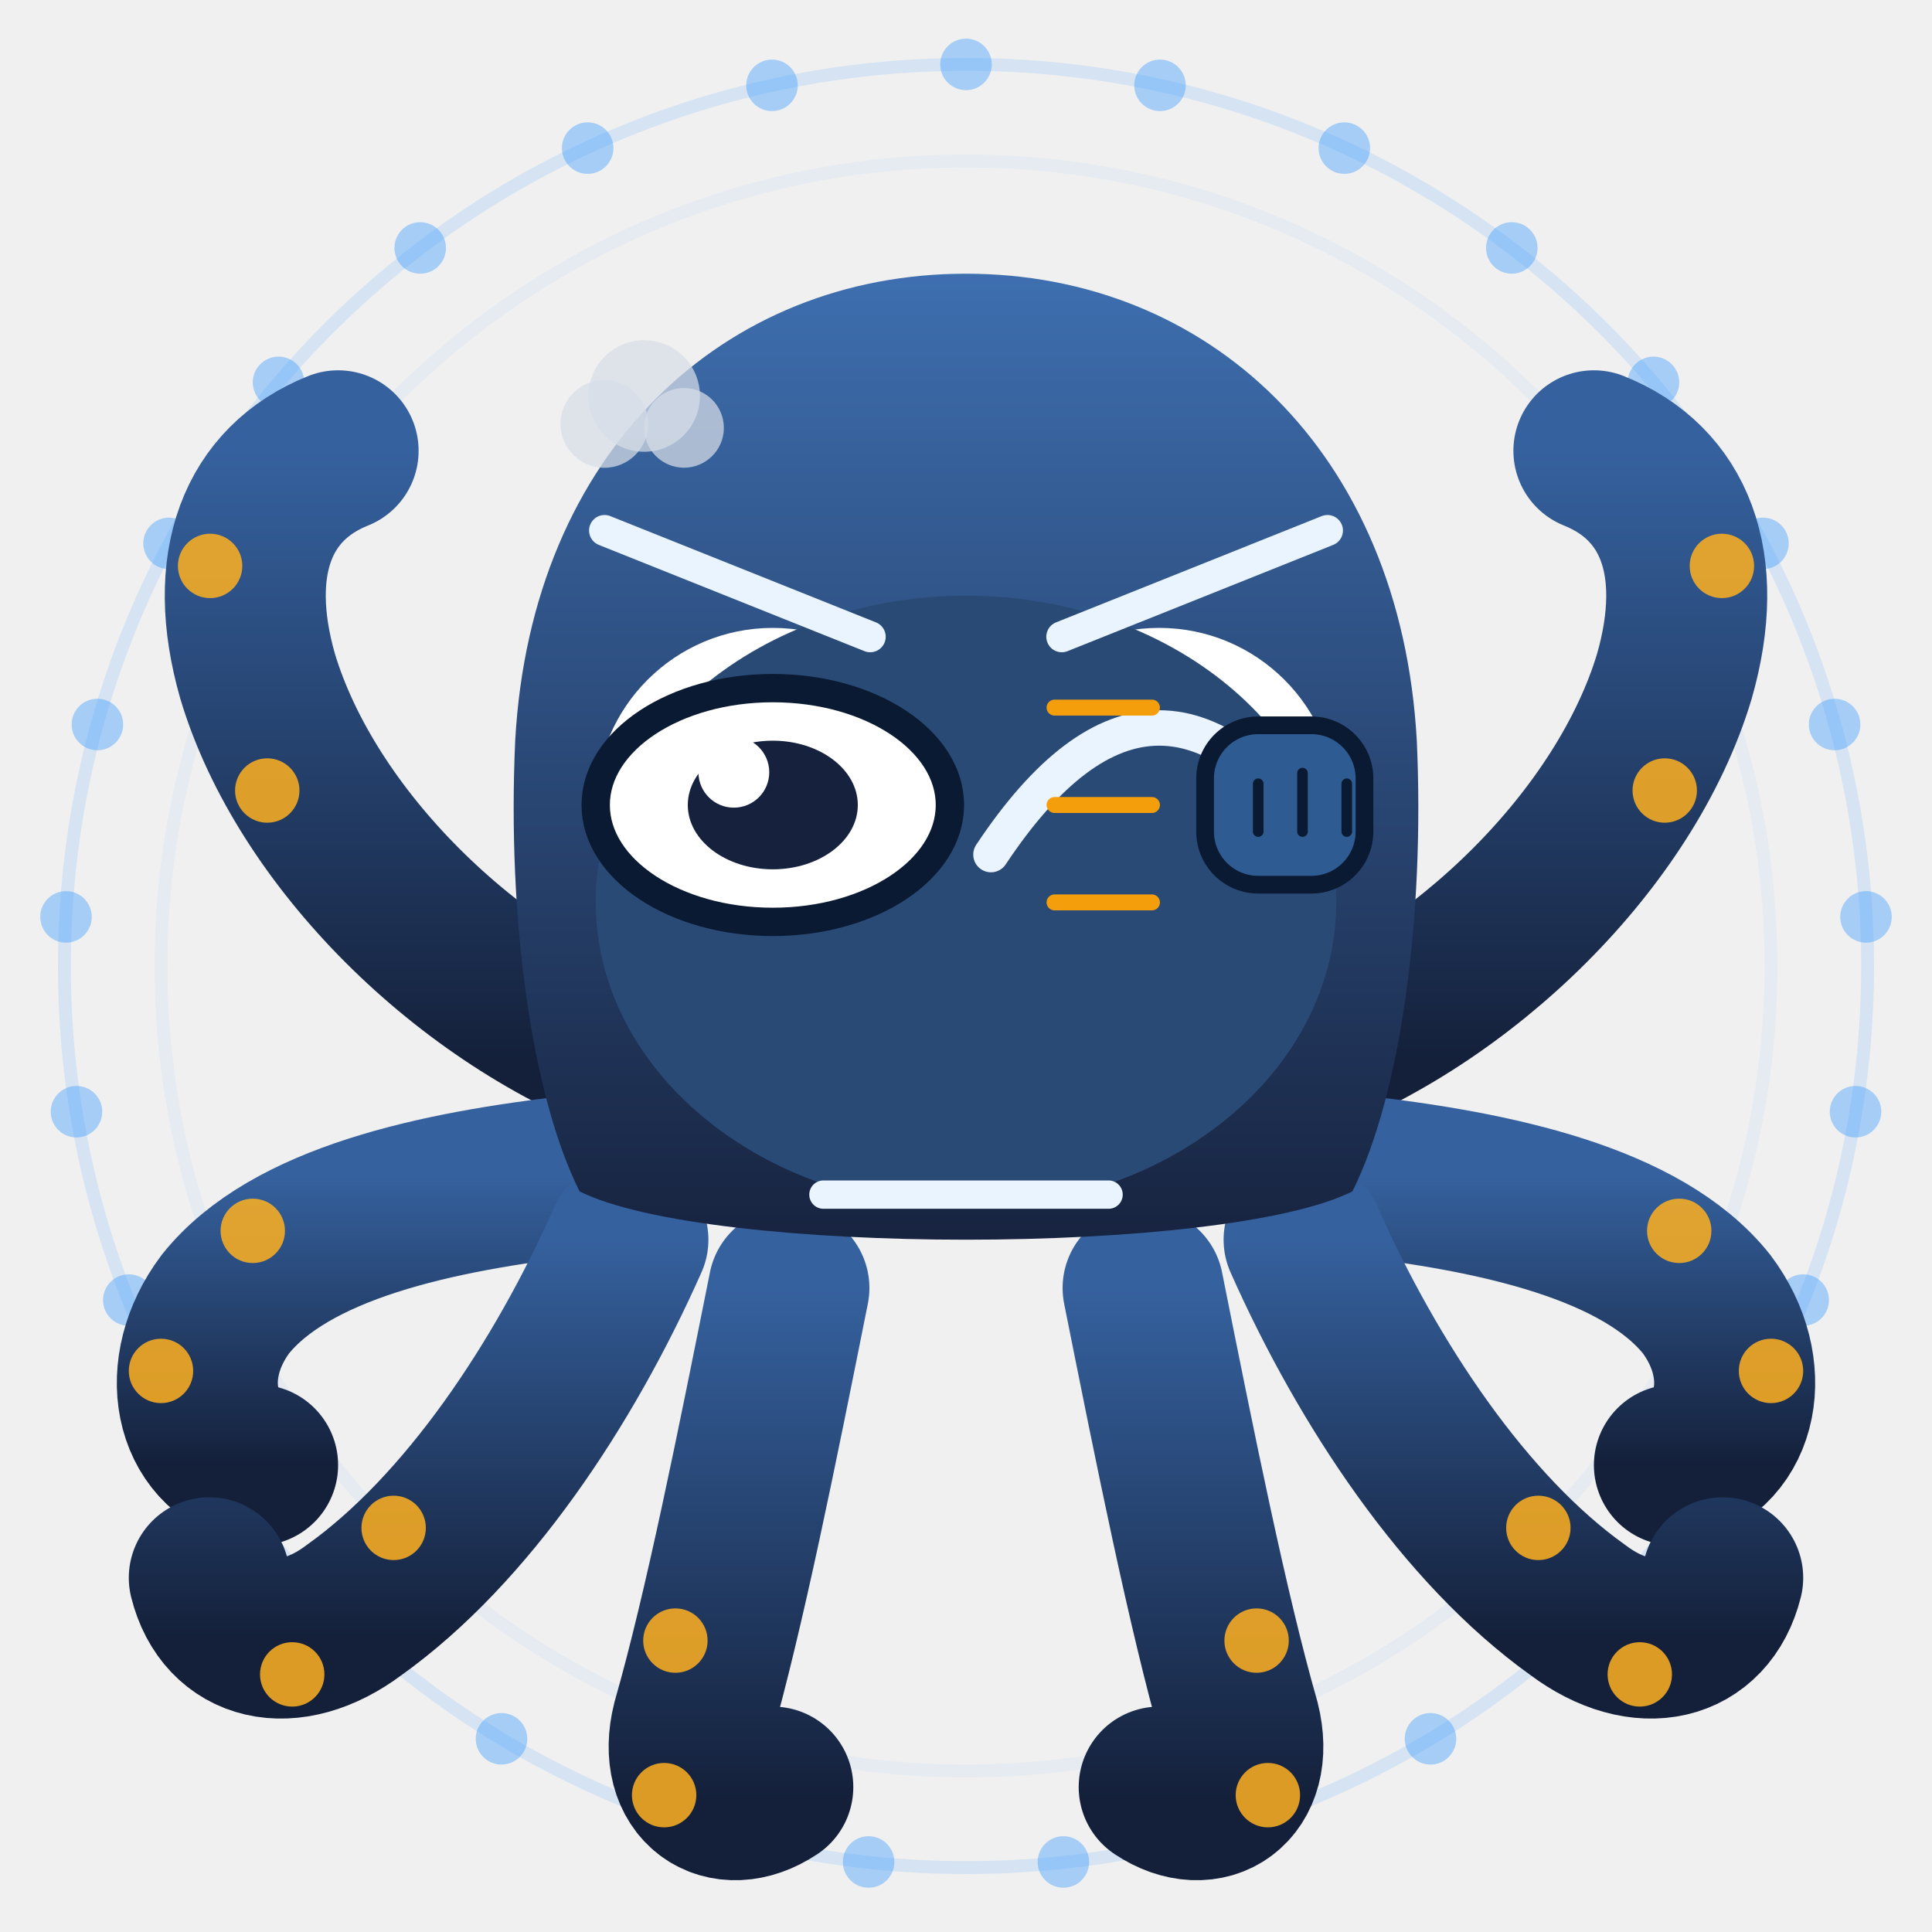
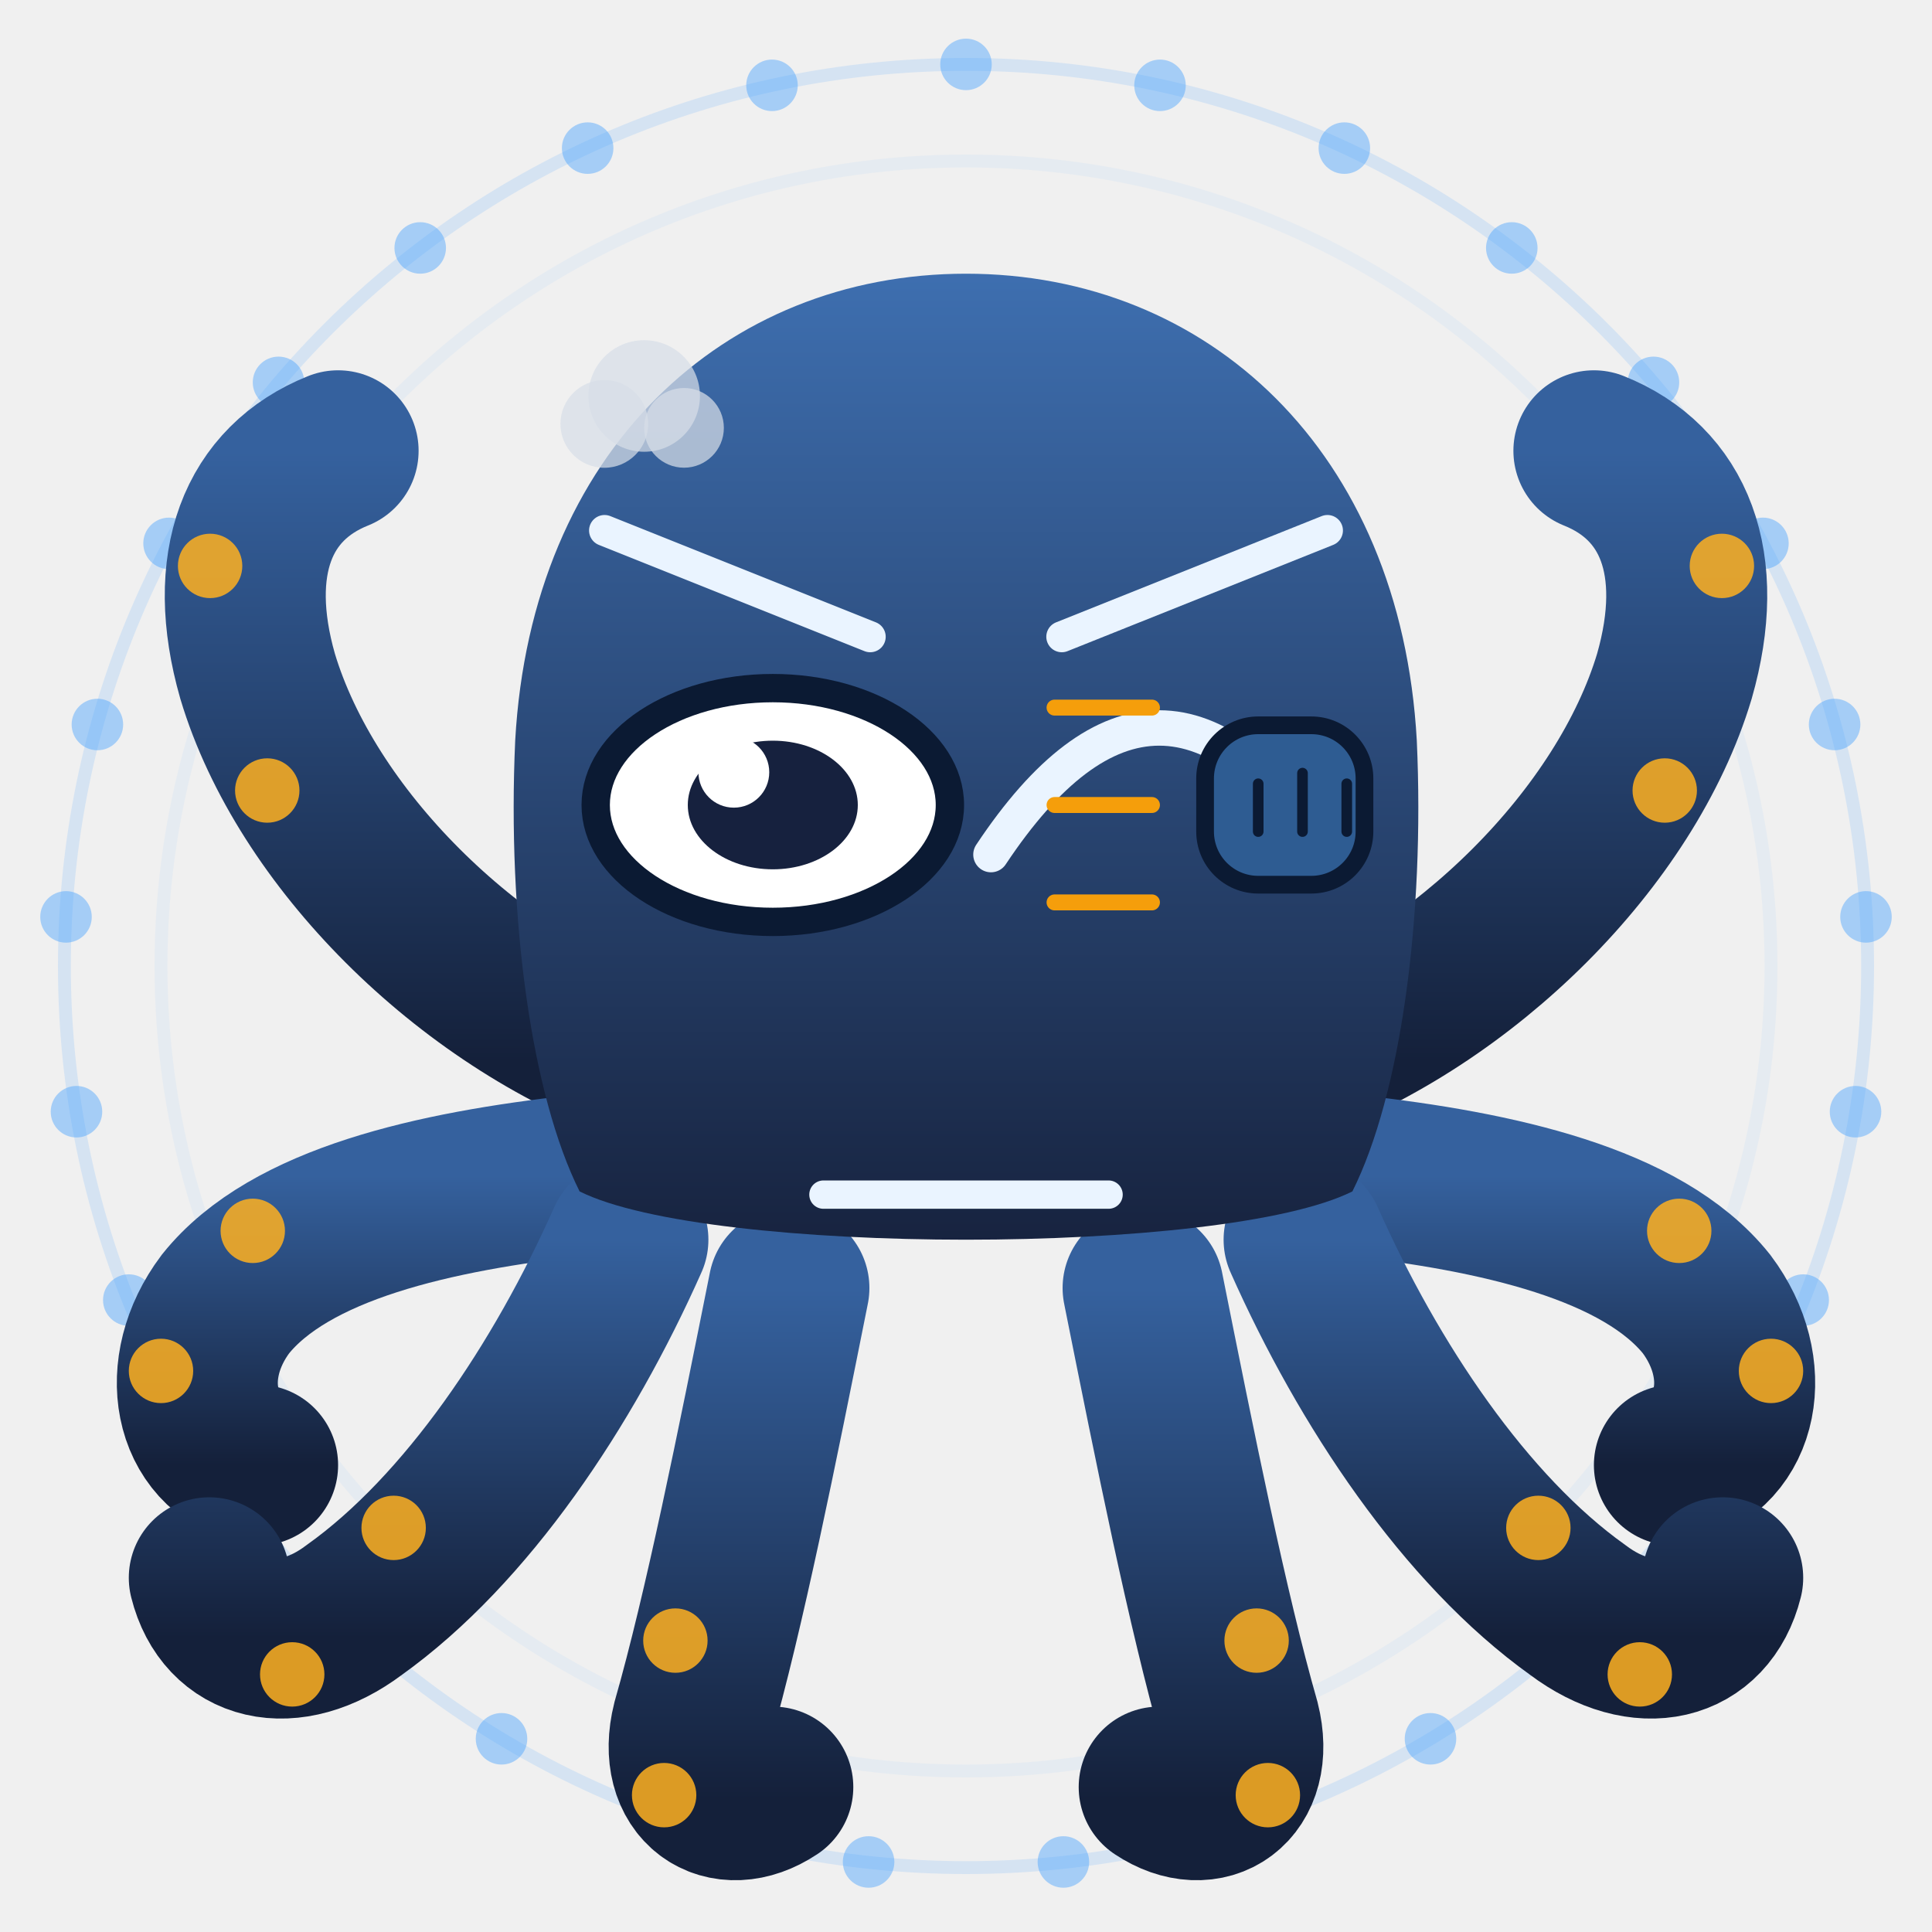
<svg xmlns="http://www.w3.org/2000/svg" viewBox="0 0 240 240" width="240" height="240" role="img" aria-label="阿章 · 敲打 Knocking">
  <style>
.ex-motion { animation: ex-tap 0.55s ease-in-out infinite; transform-box: fill-box; transform-origin: 50% 50%; }
.ex-anim-tear { animation: ex-tear 1.8s ease-in infinite; transform-box: fill-box; transform-origin: center; }
.ex-anim-sweat { animation: ex-tear 1.5s ease-in infinite; transform-box: fill-box; transform-origin: center; }
.ex-anim-heart { animation: ex-heart 2.2s ease-out infinite; transform-box: fill-box; transform-origin: center; }
.ex-anim-spark { animation: ex-spark 1.9s ease-in-out infinite; transform-box: fill-box; transform-origin: center; }
.ex-anim-rain { animation: ex-rain 1.4s linear infinite; transform-box: fill-box; transform-origin: center; }
.ex-anim-confetti { animation: ex-confetti 2.4s linear infinite; transform-box: fill-box; transform-origin: center; }
.ex-anim-pulse { animation: ex-pulse 1.6s ease-in-out infinite; transform-box: fill-box; transform-origin: center; }
.ex-anim-knock { animation: ex-knock 0.55s ease-in-out infinite; transform-box: fill-box; transform-origin: center; }
.ex-anim-knockline { animation: ex-knockline 0.55s ease-out infinite; transform-box: fill-box; transform-origin: center; }
.ex-anim-palm { animation: ex-palm 0.9s ease-in-out infinite; transform-box: fill-box; transform-origin: center; }
.ex-anim-steam { animation: ex-steam 1.8s ease-out infinite; transform-box: fill-box; transform-origin: center; }
.ex-anim-shock { animation: ex-shock 0.5s ease-in-out infinite; transform-box: fill-box; transform-origin: center; }
.ex-anim-please { animation: ex-please 1.4s ease-in-out infinite; transform-box: fill-box; transform-origin: center; }
.ex-anim-drift { animation: ex-drift 4.5s ease-in-out infinite; transform-box: fill-box; transform-origin: center; }
@keyframes ex-tap { 0%,100% { transform: translateY(0); } 25% { transform: translateY(3.87px); } 32% { transform: translateY(0); } }
@keyframes ex-tear { 0% { transform: translateY(0); opacity: 0; } 18% { opacity: 1; } 100% { transform: translateY(24.2px); opacity: 0; } }
@keyframes ex-heart { 0% { transform: translateY(0) scale(.65); opacity: 0; } 20% { opacity: 1; } 100% { transform: translateY(-39.6px) scale(1.15); opacity: 0; } }
@keyframes ex-spark { 0%,100% { transform: scale(.6) rotate(0deg); opacity: .3; } 50% { transform: scale(1.15) rotate(25deg); opacity: 1; } }
@keyframes ex-rain { 0% { transform: translateY(0); opacity: 0; } 20% { opacity: 1; } 100% { transform: translateY(26.4px); opacity: 0; } }
@keyframes ex-confetti { 0% { transform: translateY(-7.7px) rotate(0deg); opacity: 1; } 100% { transform: translateY(35.2px) rotate(200deg); opacity: 0; } }
@keyframes ex-pulse { 0%,100% { transform: scale(1); opacity: .35; } 50% { transform: scale(1.18); opacity: .7; } }
@keyframes ex-knock { 0%,100% { transform: translateX(9.9px); } 35% { transform: translateX(0); } }
@keyframes ex-knockline { 0%,100% { transform: scaleX(.6); opacity: .35; } 35% { transform: scaleX(1); opacity: 1; } }
@keyframes ex-palm { 0%,100% { transform: translateY(0) rotate(0deg); } 50% { transform: translateY(-2.64px) rotate(-4deg); } }
@keyframes ex-steam { 0% { transform: translateY(0); opacity: .7; } 100% { transform: translateY(-19.8px); opacity: 0; } }
@keyframes ex-shock { 0%,100% { transform: scaleX(.7); opacity: .4; } 50% { transform: scaleX(1.25); opacity: 1; } }
@keyframes ex-please { 0%,100% { transform: translateY(0); } 50% { transform: translateY(-3.96px); } }
@keyframes ex-drift { 0%,100% { transform: translateY(0); } 50% { transform: translateY(-4.4px); } }
@media (prefers-reduced-motion: reduce) {
  .ex-motion, [class*="ex-anim-"] { animation: none !important; }
}
</style>
  <g class="ex-motion ex-knocking">
    <g class="ex-base">
      <defs>
        <linearGradient id="petBody" x1="0" y1="0" x2="0" y2="1">
          <stop offset="0" stop-color="#3E6FB0" />
          <stop offset="1" stop-color="#17233F" />
        </linearGradient>
        <linearGradient id="petArm" x1="0" y1="0" x2="0" y2="1">
          <stop offset="0" stop-color="#35619E" />
          <stop offset="1" stop-color="#14203A" />
        </linearGradient>
      </defs>
      <g fill="none" stroke="#409EFF">
        <circle cx="120" cy="120" r="112" stroke-opacity="0.15" stroke-width="1.6" />
        <circle cx="120" cy="120" r="100" stroke-opacity="0.06" stroke-width="1.6" />
      </g>
      <g fill="#409EFF" fill-opacity="0.42">
        <circle cx="120.0" cy="8.0" r="3.2" />
        <circle cx="144.1" cy="10.6" r="3.2" />
        <circle cx="167.0" cy="18.4" r="3.2" />
        <circle cx="187.8" cy="30.8" r="3.2" />
        <circle cx="205.4" cy="47.5" r="3.2" />
        <circle cx="219.0" cy="67.5" r="3.2" />
        <circle cx="227.9" cy="90.0" r="3.2" />
        <circle cx="231.8" cy="113.9" r="3.2" />
        <circle cx="230.5" cy="138.1" r="3.2" />
        <circle cx="224.0" cy="161.5" r="3.2" />
        <circle cx="212.7" cy="182.9" r="3.2" />
        <circle cx="197.0" cy="201.3" r="3.2" />
        <circle cx="177.7" cy="216.0" r="3.2" />
        <circle cx="155.8" cy="226.1" r="3.2" />
        <circle cx="132.1" cy="231.3" r="3.2" />
        <circle cx="107.9" cy="231.3" r="3.2" />
        <circle cx="84.2" cy="226.1" r="3.2" />
        <circle cx="62.3" cy="216.0" r="3.2" />
        <circle cx="43.0" cy="201.3" r="3.2" />
        <circle cx="27.3" cy="182.9" r="3.2" />
        <circle cx="16.0" cy="161.5" r="3.2" />
        <circle cx="9.5" cy="138.1" r="3.2" />
        <circle cx="8.2" cy="113.9" r="3.2" />
        <circle cx="12.1" cy="90.0" r="3.2" />
        <circle cx="21.0" cy="67.5" r="3.2" />
        <circle cx="34.6" cy="47.5" r="3.2" />
        <circle cx="52.2" cy="30.8" r="3.2" />
        <circle cx="73.0" cy="18.4" r="3.2" />
        <circle cx="95.9" cy="10.6" r="3.2" />
      </g>
      <g id="azArms">
        <g fill="none" stroke="url(#petArm)" stroke-width="20" stroke-linecap="round">
          <path d="M80 132 C58 124 38 104 32 84 C28 70 32 60 42 56" />
          <path d="M72 146 C54 148 36 152 28 162 C22 170 24 180 32 182" />
          <path d="M78 154 C70 172 58 190 44 200 C36 206 28 204 26 196" />
          <path d="M98 160 C94 180 90 200 86 214 C84 222 90 226 96 222" />
        </g>
        <g fill="#FFB020" fill-opacity="0.85">
          <circle cx="33.2" cy="98.2" r="4" />
          <circle cx="26.1" cy="70.3" r="4" />
          <circle cx="31.4" cy="152.9" r="4" />
          <circle cx="20.0" cy="170.3" r="4" />
          <circle cx="48.9" cy="189.8" r="4" />
          <circle cx="36.3" cy="208.0" r="4" />
          <circle cx="83.9" cy="203.8" r="4" />
          <circle cx="82.5" cy="223.0" r="4" />
        </g>
      </g>
      <use href="#azArms" transform="translate(240,0) scale(-1,1)" />
      <path d="M120 34 C150 34 174 56 176 92 C177 114 174 136 168 148 C152 156 88 156 72 148 C66 136 63 114 64 92 C66 56 90 34 120 34 Z" fill="url(#petBody)" />
-       <path d="M112 131 Q120 139 128 131" fill="none" stroke="#16213E" stroke-width="3.4" stroke-linecap="round" opacity="0.7" />
-       <g>
-         <circle cx="96" cy="100" r="22" fill="#FFFFFF" />
-         <circle cx="144" cy="100" r="22" fill="#FFFFFF" />
-         <circle cx="96" cy="100" r="13" fill="#409EFF" />
-         <circle cx="144" cy="100" r="13" fill="#409EFF" />
-         <circle cx="96" cy="100" r="7" fill="#16213E" />
-         <circle cx="144" cy="100" r="7" fill="#16213E" />
-         <circle cx="89.5" cy="93.5" r="4.2" fill="#FFFFFF" />
-         <circle cx="137.5" cy="93.5" r="4.2" fill="#FFFFFF" />
-       </g>
-       <ellipse cx="96" cy="100" rx="23" ry="0" fill="#294673">
-     
-   </ellipse>
-       <ellipse cx="144" cy="100" rx="23" ry="0" fill="#294673">
-     
-   </ellipse>
    </g>
    <g class="ex-face">
-       <ellipse cx="120" cy="112" rx="46" ry="38" fill="#2A4A76" />
      <path d="M 75.1,65.9 L 108.1,79.1" stroke="#EAF4FF" stroke-width="3.85" stroke-linecap="round" />
      <path d="M 164.9,65.9 L 131.9,79.1" stroke="#EAF4FF" stroke-width="3.85" stroke-linecap="round" />
      <ellipse cx="96" cy="100" rx="22" ry="14.52" fill="#FFFFFF" stroke="#0B1A33" stroke-width="3.52" />
      <ellipse cx="96" cy="100" rx="10.56" ry="7.99" fill="#16213E" />
      <circle cx="91.16" cy="95.93" r="4.4" fill="#FFFFFF" />
      <path d="M 123.1,106.16 Q 144,74.7 164.9,106.16" fill="none" stroke="#EAF4FF" stroke-width="4.4" stroke-linecap="round" />
      <path d="M 102.29,148.4 L 137.71,148.4" stroke="#EAF4FF" stroke-width="3.52" stroke-linecap="round" />
      <g transform="translate(161.8 100)">
        <g class="ex-anim-knock">
          <rect x="-12.1" y="-9.9" width="19.8" height="19.8" rx="6.6" fill="#2E5C92" stroke="#0B1A33" stroke-width="2.2" />
          <path d="M -5.5,-2.64 L -5.5,3.3 M 0,-3.96 L 0,3.3 M 5.5,-2.64 L 5.5,3.3" stroke="#0B1A33" stroke-width="1.32" stroke-linecap="round" />
        </g>
      </g>
      <g transform="translate(143.1 87.9)">
        <path class="ex-anim-knockline" style="animation-delay:0.0s" d="M 0 0 L -12.1 0" stroke="#F59E0B" stroke-width="1.98" stroke-linecap="round" />
      </g>
      <g transform="translate(143.1 100)">
        <path class="ex-anim-knockline" style="animation-delay:0.12s" d="M 0 0 L -12.1 0" stroke="#F59E0B" stroke-width="1.98" stroke-linecap="round" />
      </g>
      <g transform="translate(143.1 112.1)">
        <path class="ex-anim-knockline" style="animation-delay:0.24s" d="M 0 0 L -12.1 0" stroke="#F59E0B" stroke-width="1.98" stroke-linecap="round" />
      </g>
      <g transform="translate(75.07 52.66)">
        <circle class="ex-anim-steam" style="animation-delay:0.0s" r="5.45" fill="#D7DEE8" opacity=".72" />
      </g>
      <g transform="translate(80.02 49.19)">
        <circle class="ex-anim-steam" style="animation-delay:0.28s" r="6.93" fill="#D7DEE8" opacity=".72" />
      </g>
      <g transform="translate(84.97 53.15)">
        <circle class="ex-anim-steam" style="animation-delay:0.56s" r="4.95" fill="#D7DEE8" opacity=".72" />
      </g>
    </g>
  </g>
</svg>
